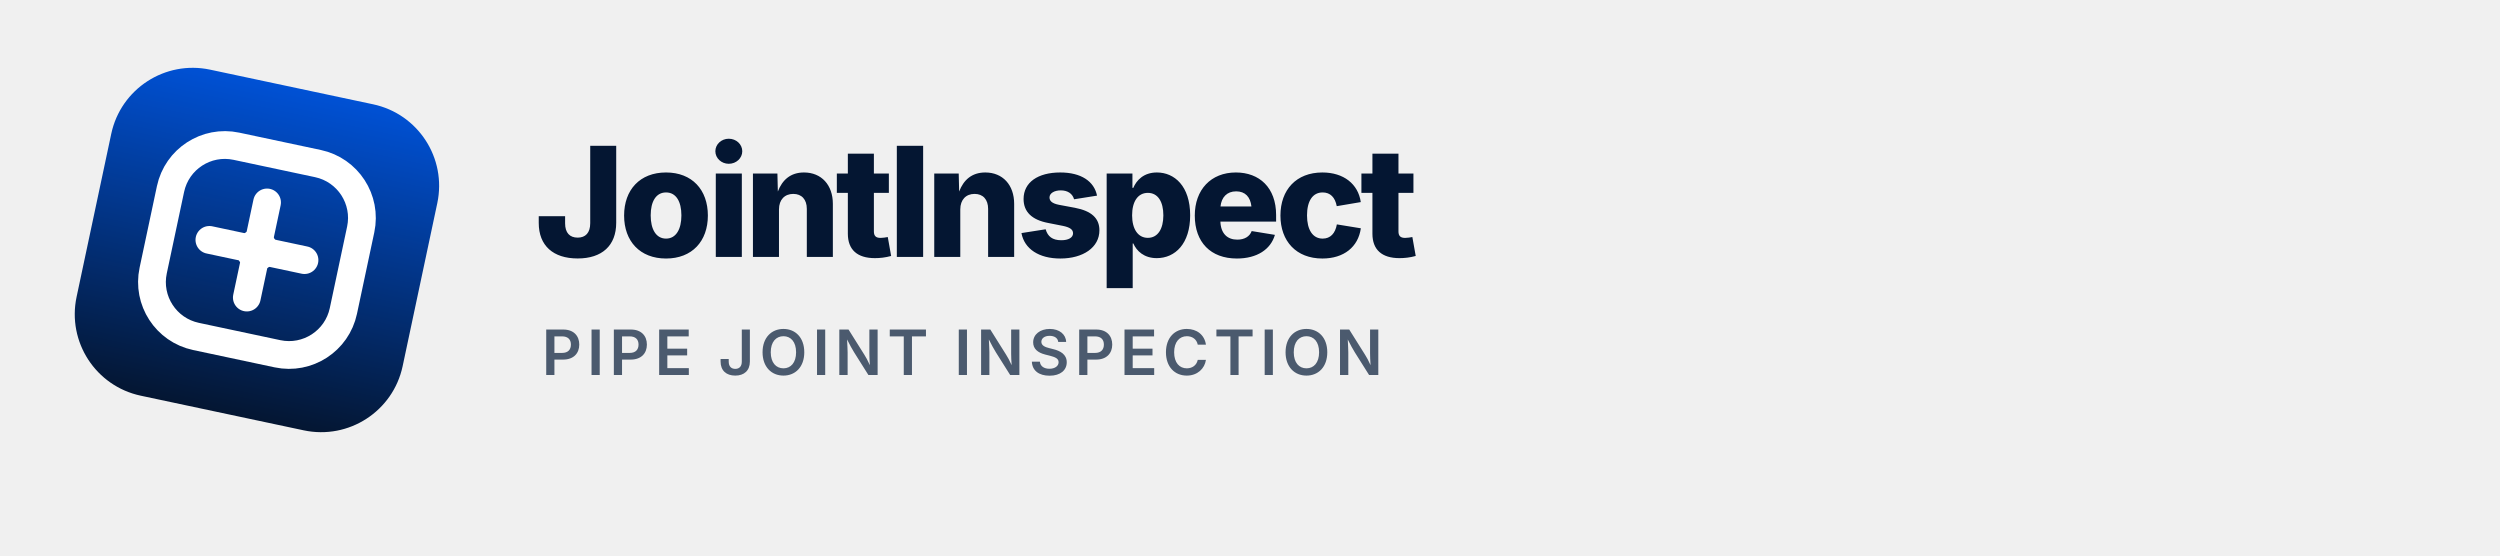
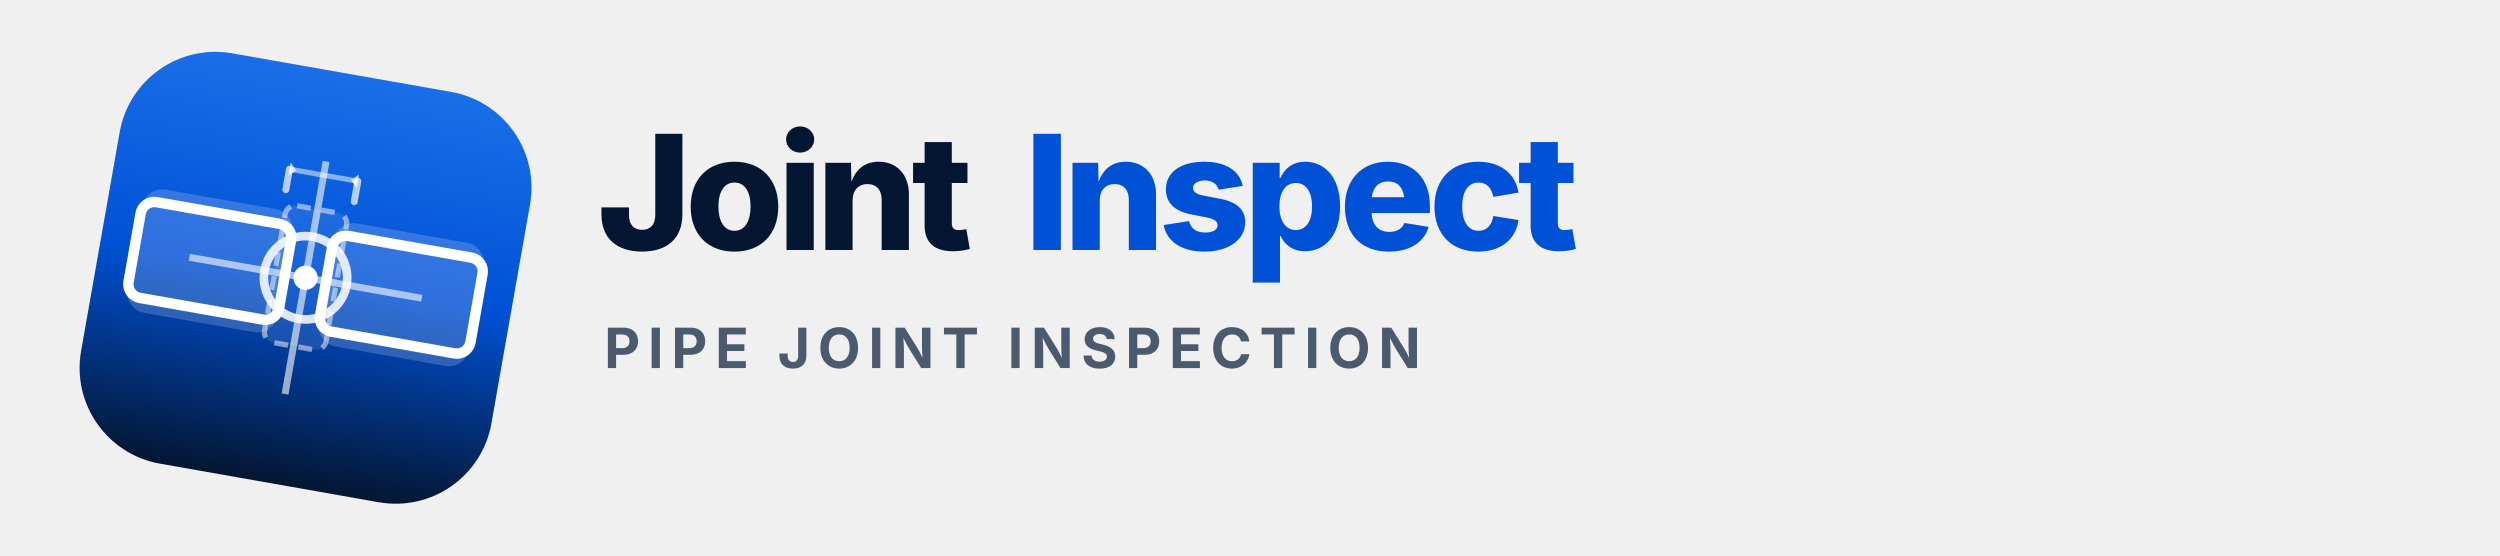
<svg xmlns="http://www.w3.org/2000/svg" width="720" height="160" viewBox="0 0 720 160" fill="none">
  <rect width="720" height="160" rx="28" fill="white" fill-opacity="0" />
-   <g transform="translate(18 16)">
-     <g transform="rotate(12 56 56)">
-       <rect x="8" y="8" width="96" height="96" rx="24" fill="url(#logoGradient)" />
-       <rect x="28" y="28" width="56" height="56" rx="16" stroke="white" stroke-width="8" />
-       <path d="M42 56H70" stroke="white" stroke-width="8" stroke-linecap="round" />
-       <path d="M56 42V70" stroke="white" stroke-width="8" stroke-linecap="round" />
-       <circle cx="56" cy="56" r="6" fill="white" />
+   <g transform="translate(24 16)">
+     <g transform="rotate(10 64 64)">
+       <rect x="4" y="4" width="120" height="120" rx="28" fill="url(#logoGrad)" />
+       <rect x="14" y="46" width="44" height="36" rx="6" fill="rgba(255,255,255,0.18)" />
+       <rect x="14" y="50" width="44" height="28" rx="4" stroke="white" stroke-width="3" fill="none" />
+       <rect x="70" y="46" width="44" height="36" rx="6" fill="rgba(255,255,255,0.18)" />
+       <rect x="70" y="50" width="44" height="28" rx="4" stroke="white" stroke-width="3" fill="none" />
+       <rect x="55" y="44" width="18" height="40" rx="3" fill="rgba(255,255,255,0.10)" stroke="rgba(255,255,255,0.5)" stroke-width="1.5" stroke-dasharray="4 3" />
+       <line x1="64" y1="30" x2="64" y2="98" stroke="white" stroke-width="2" stroke-opacity="0.6" />
+       <line x1="30" y1="64" x2="98" y2="64" stroke="white" stroke-width="2" stroke-opacity="0.6" />
+       <circle cx="64" cy="64" r="12" stroke="white" stroke-width="2.5" fill="none" stroke-opacity="0.85" />
+       <circle cx="64" cy="64" r="3.5" fill="white" />
+       <line x1="54" y1="40" x2="54" y2="34" stroke="white" stroke-width="2" stroke-linecap="round" stroke-opacity="0.7" />
+       <line x1="74" y1="40" x2="74" y2="34" stroke="white" stroke-width="2" stroke-linecap="round" stroke-opacity="0.7" />
+       <line x1="54" y1="34" x2="74" y2="34" stroke="white" stroke-width="1.5" stroke-opacity="0.5" />
+       <path d="M56 34L54 32V36Z" fill="white" fill-opacity="0.7" />
+       <path d="M72 34L74 32V36Z" fill="white" fill-opacity="0.7" />
    </g>
  </g>
-   <g fill="#041632">
-     <text x="154" y="74" font-family="Inter, Segoe UI, sans-serif" font-size="44" font-weight="800" letter-spacing="-0.04em">JointInspect</text>
-     <text x="156" y="108" font-family="Inter, Segoe UI, sans-serif" font-size="18" font-weight="600" fill="#4B5A6E" letter-spacing="0.08em">PIPE JOINT INSPECTION</text>
+   <g>
+     <text x="172" y="72" font-family="Inter, 'Segoe UI', system-ui, sans-serif" font-size="46" font-weight="800" letter-spacing="-0.04em" fill="#041632">Joint</text>
+     <text x="295" y="72" font-family="Inter, 'Segoe UI', system-ui, sans-serif" font-size="46" font-weight="800" letter-spacing="-0.04em" fill="#0051D5">Inspect</text>
+     <text x="174" y="106" font-family="Inter, 'Segoe UI', system-ui, sans-serif" font-size="16" font-weight="700" fill="#4B5A6E" letter-spacing="0.14em">PIPE JOINT INSPECTION</text>
  </g>
  <defs>
-     <linearGradient id="logoGradient" x1="56" y1="8" x2="56" y2="104" gradientUnits="userSpaceOnUse">
-       <stop stop-color="#0051D5" />
+     <linearGradient id="logoGrad" x1="64" y1="4" x2="64" y2="124" gradientUnits="userSpaceOnUse">
+       <stop stop-color="#1A6FE8" />
+       <stop offset="0.5" stop-color="#0051D5" />
      <stop offset="1" stop-color="#041632" />
    </linearGradient>
  </defs>
</svg>
